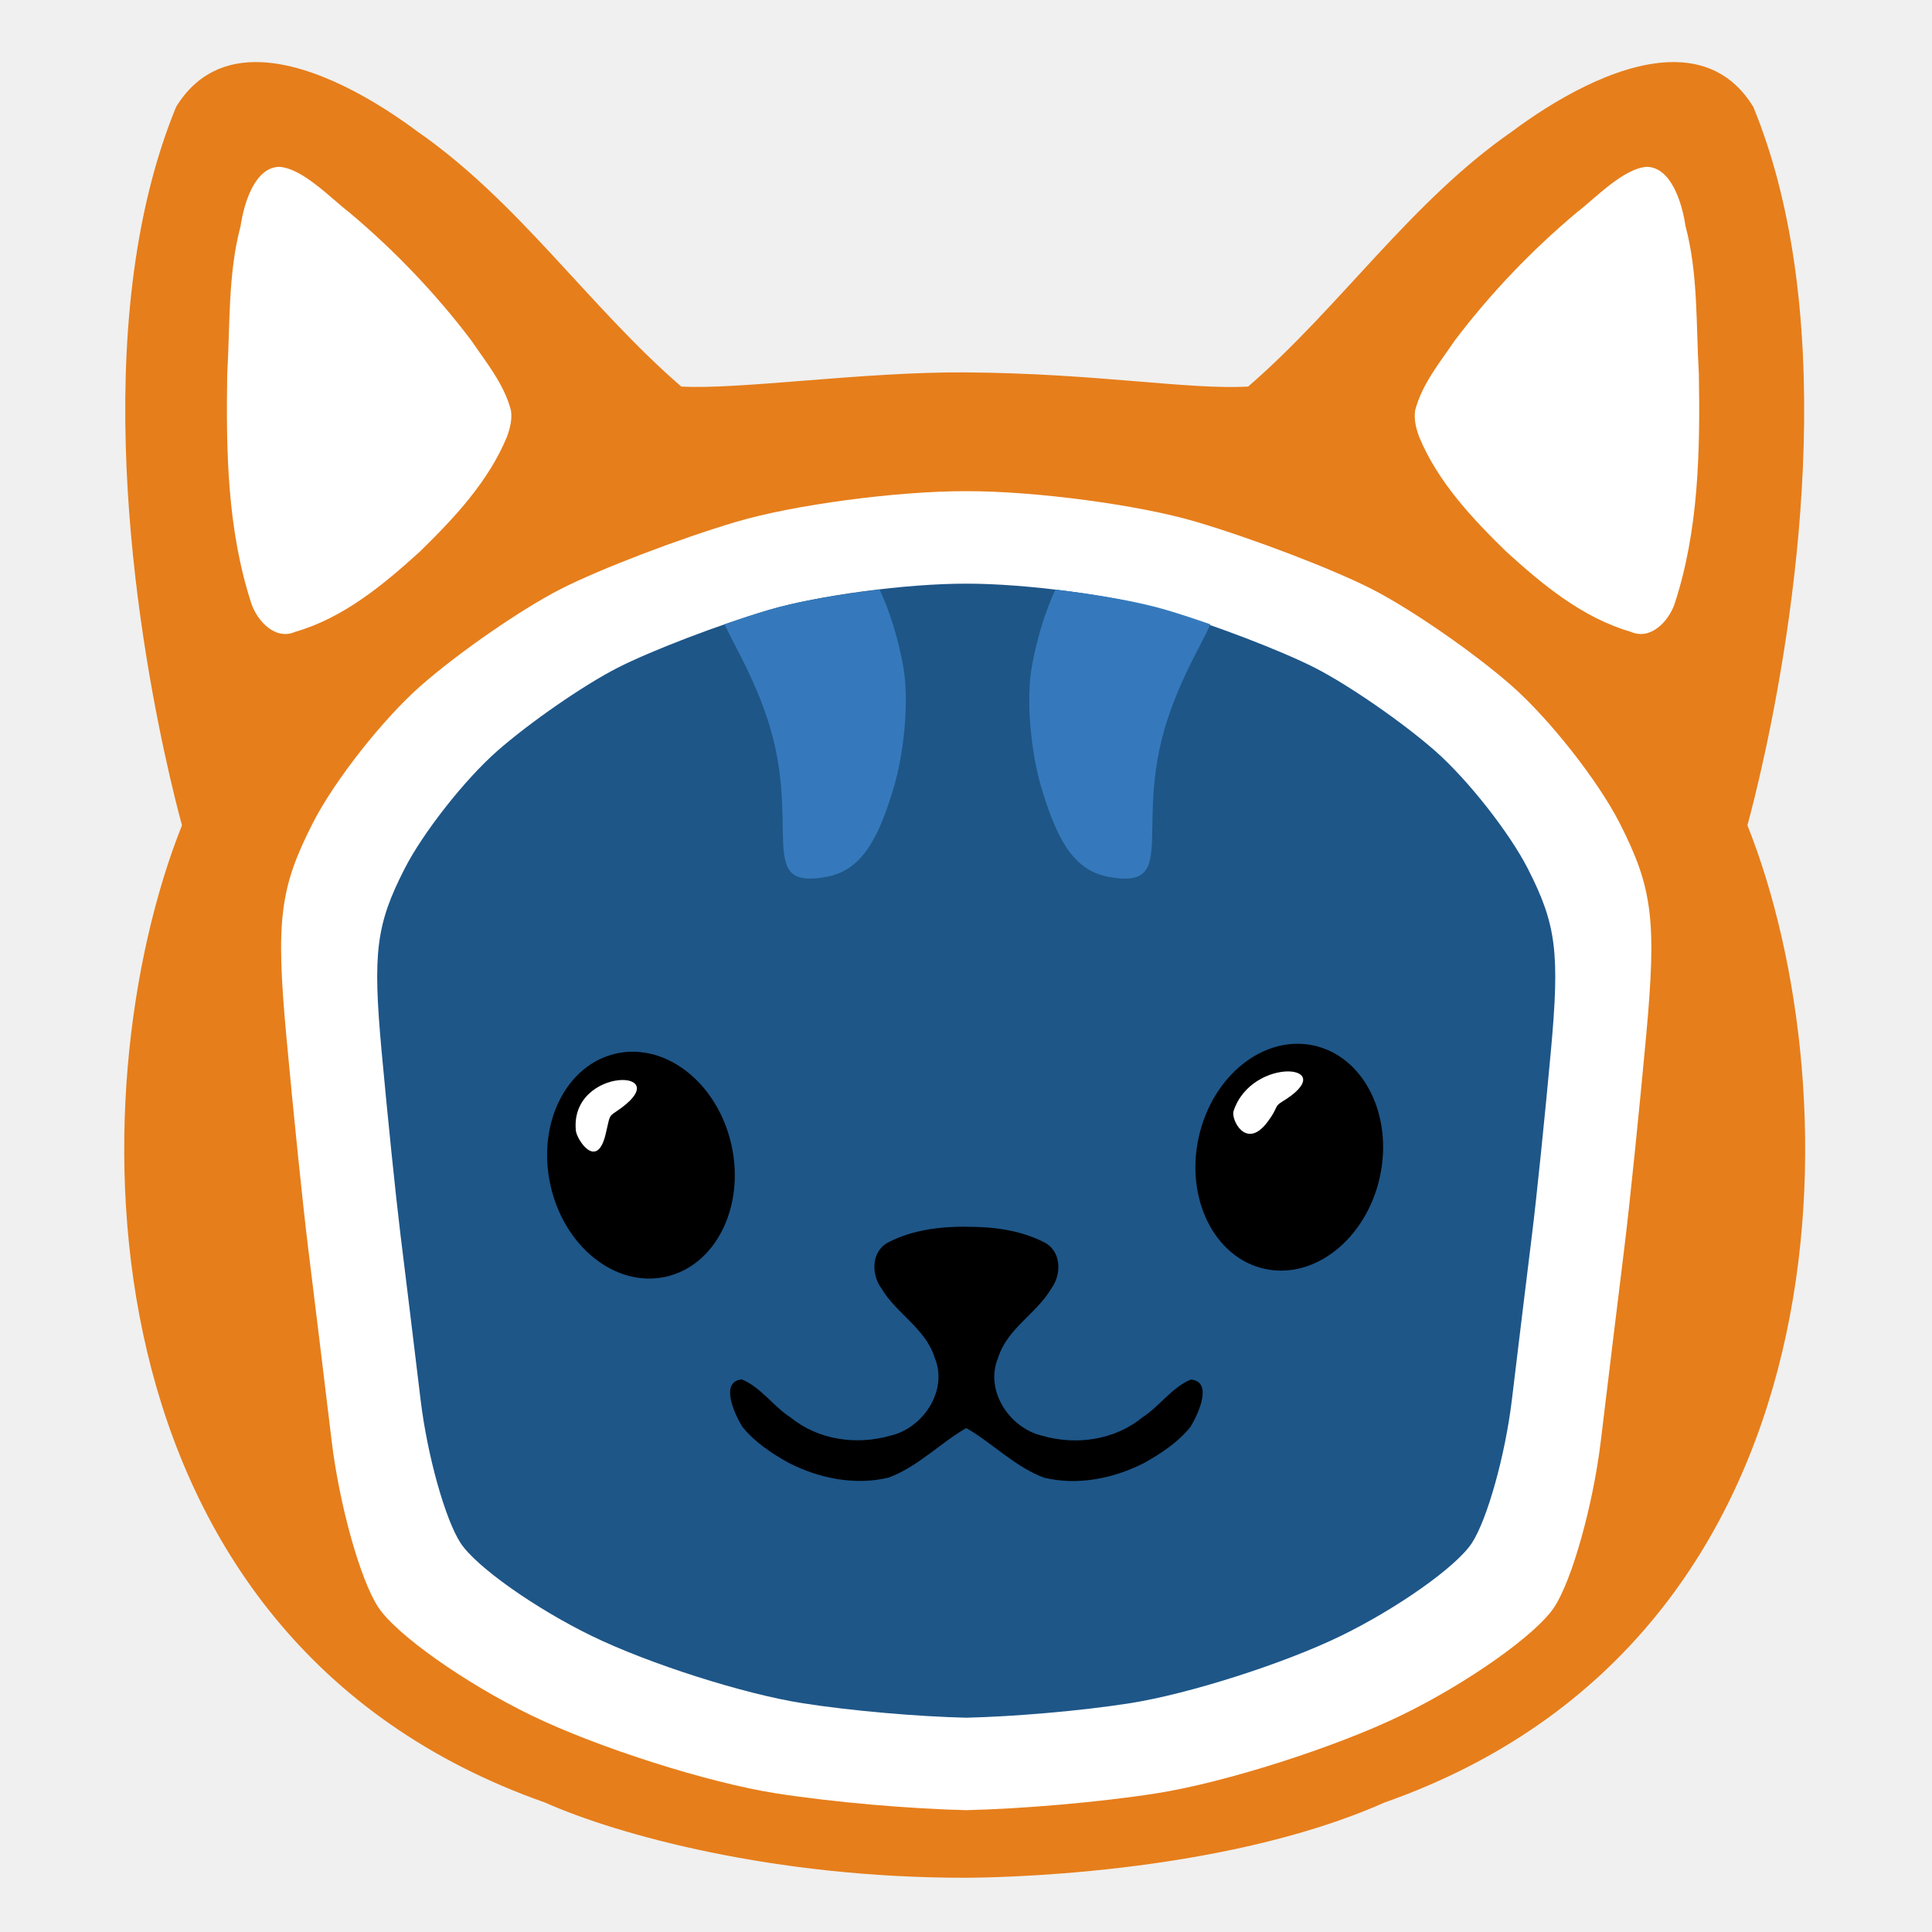
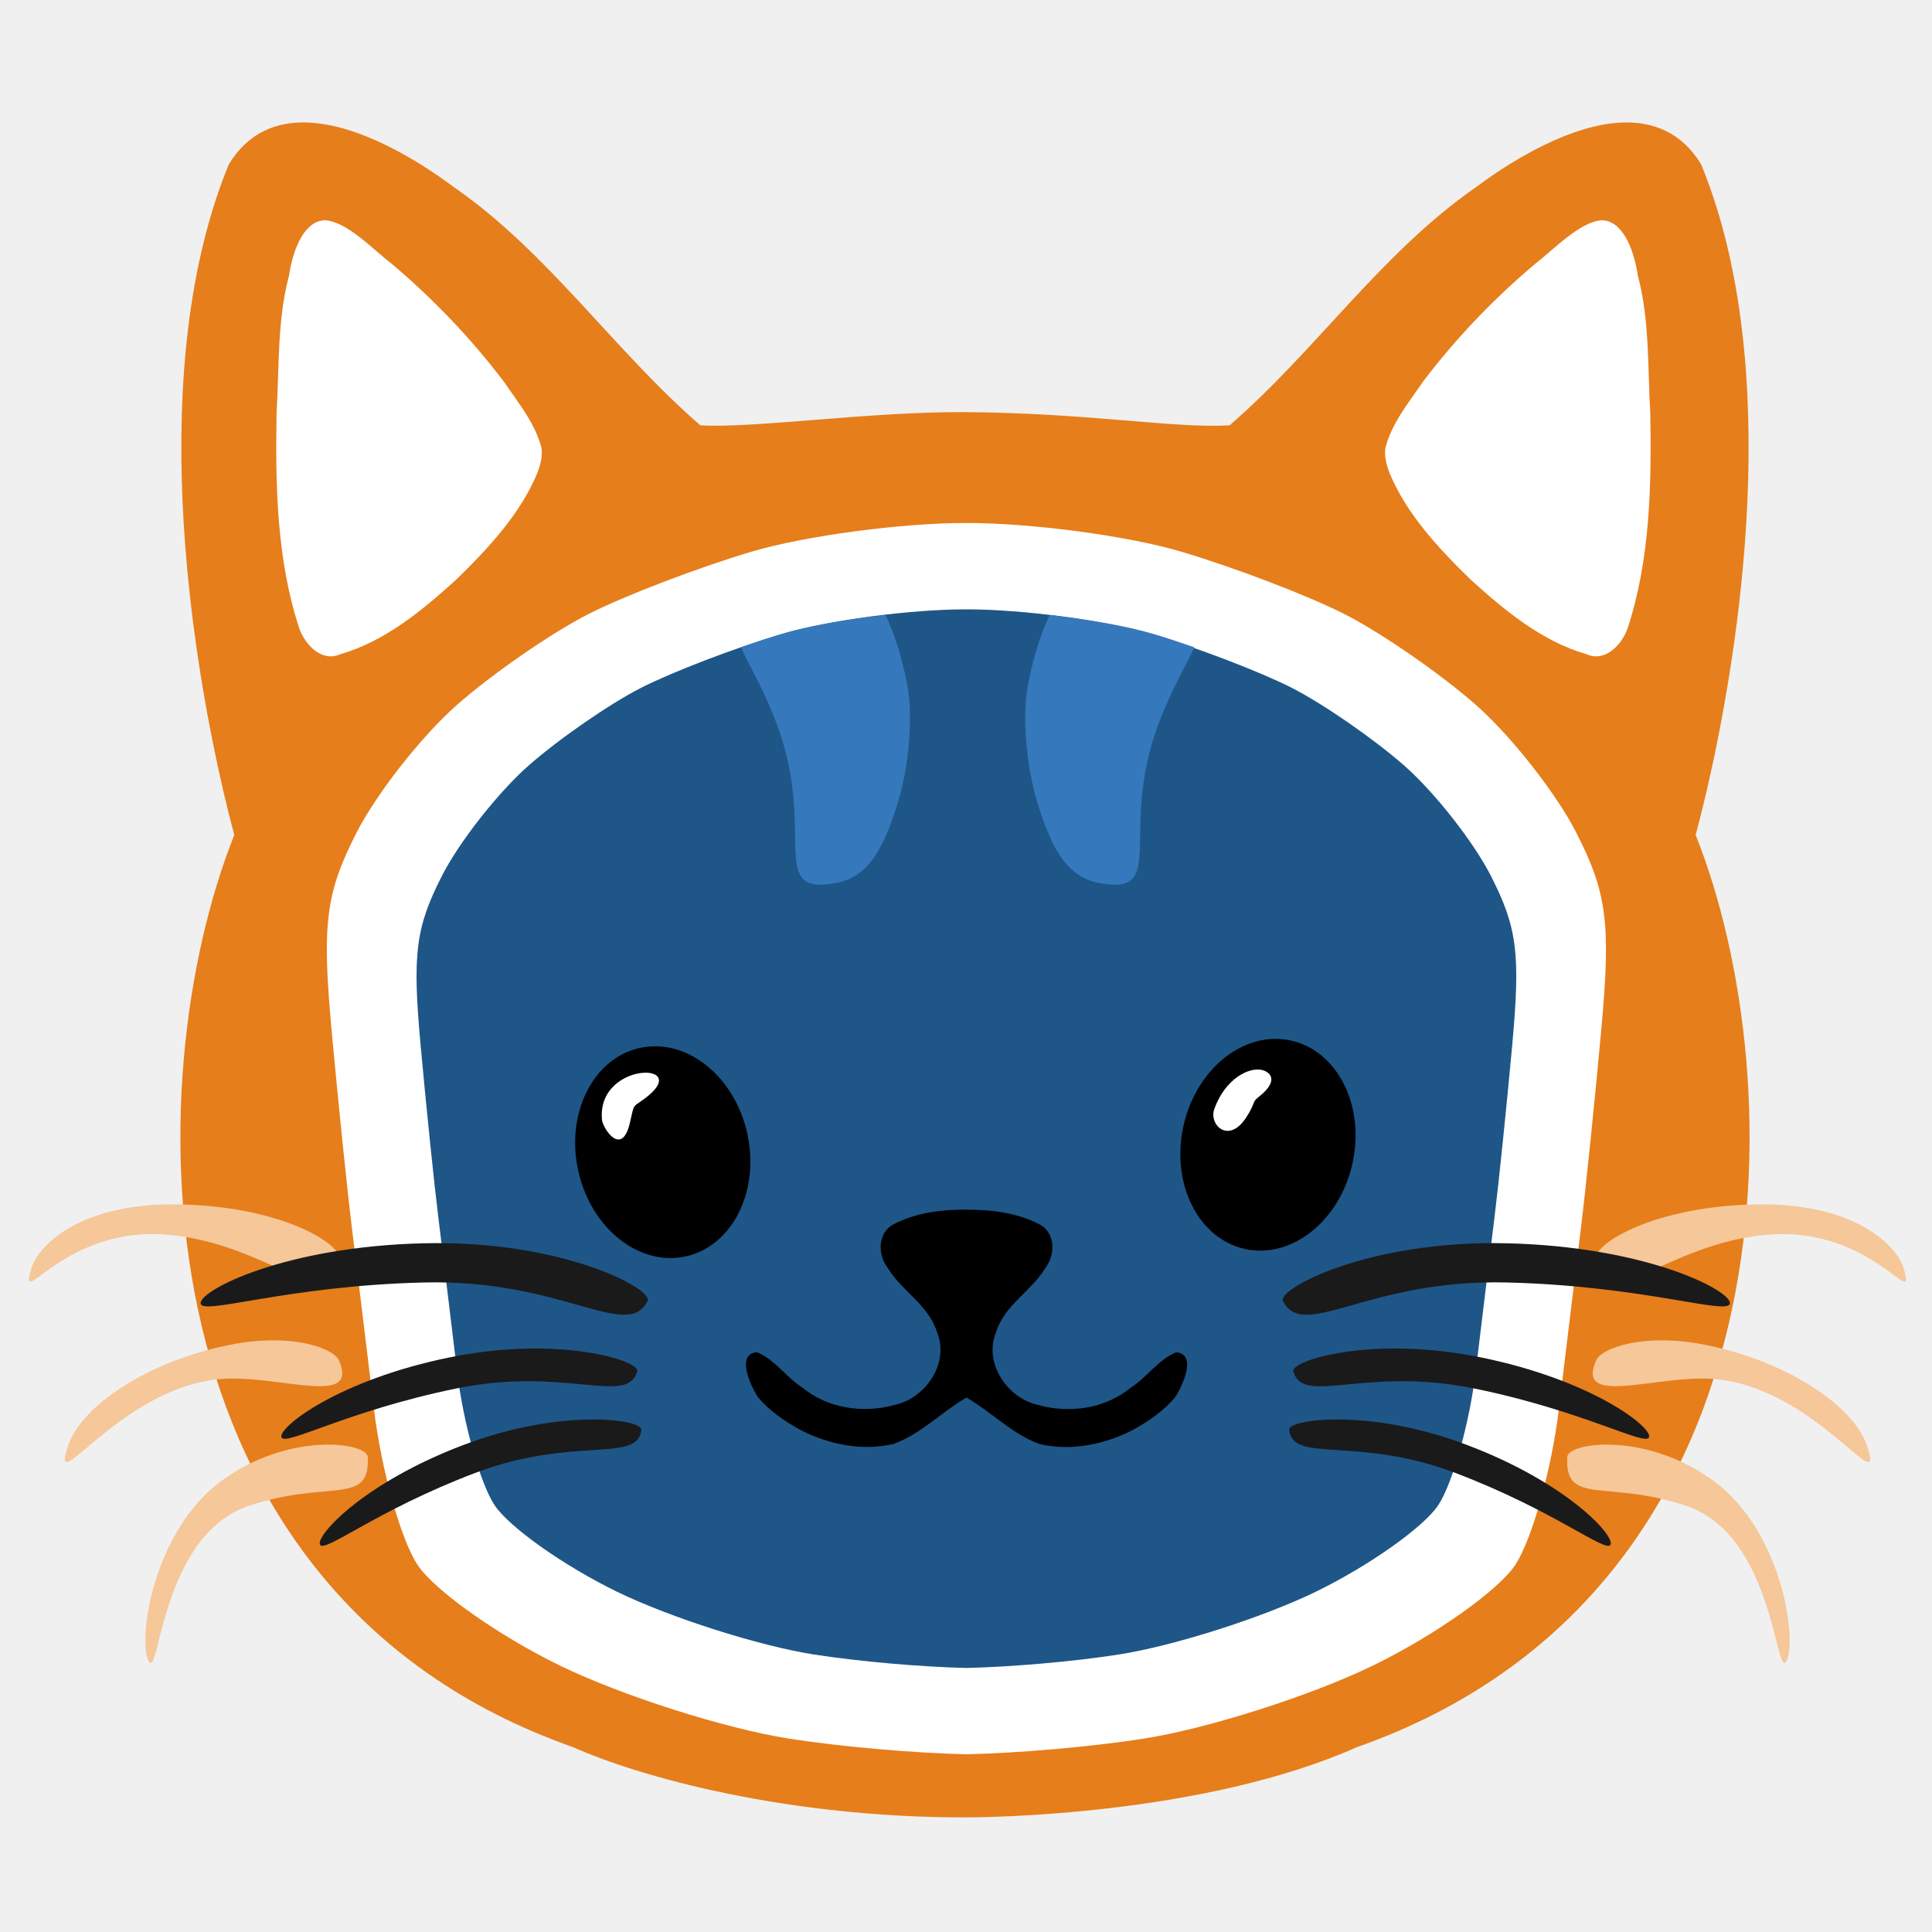
<svg xmlns="http://www.w3.org/2000/svg" width="512" height="512" viewBox="0 0 135.467 135.467" version="1.1" id="svg1" xml:space="preserve">
  <defs id="defs1" />
  <g id="layer1">
    <g id="g14459">
-       <path style="fill:#ffffff;stroke-width:14.37" d="m 72.251,124.744 c 6.09,-0.3 13.755,-1.342 17.033,-2.316 3.278,-0.974 8.525,-3.398 11.661,-5.387 3.136,-1.989 6.677,-5.106 7.87,-6.926 1.31,-2 2.785,-8.171 3.724,-15.588 0.855,-6.753 1.903,-16.253 2.328,-21.111 0.596,-6.807 0.3,-10.069 -1.287,-14.227 -1.133,-2.967 -4.26,-7.594 -6.949,-10.283 C 103.943,46.218 98.485,42.39 94.502,40.4 90.52,38.41 84.13,36.131 80.303,35.336 76.373,34.519 69.109,34.165 63.612,34.522 c -5.638,0.366 -12.725,1.764 -16.843,3.323 -3.91,1.48 -9.933,4.984 -13.383,7.788 -3.45,2.804 -8.082,8.083 -10.293,11.732 -3.641,6.009 -3.968,7.323 -3.468,13.934 0.304,4.015 1.226,12.227 2.049,18.25 0.823,6.022 1.987,12.978 2.587,15.457 0.6,2.479 2.47,6.146 4.156,8.15 1.686,2.004 5.915,5.032 9.397,6.729 3.482,1.697 10.164,3.608 14.848,4.245 4.684,0.638 13.499,0.914 19.589,0.615 z" id="path14465" />
-       <path id="path14461-2" style="fill:#e67e1b;stroke-width:14.37" d="M 18.247,4.357 C 15.938,4.276 13.818,5.099 12.35,7.492 10.969,10.852 10.06,14.494 9.506,18.234 6.964,35.376 11.86,54.558 12.76,57.868 5.322,76.519 5.191,114.769 38.207,126.388 c 5.123,2.279 16.08,5.282 29.435,5.275 1.551,0 17.856,-0.124 29.436,-5.275 33.016,-11.62 32.885,-49.869 25.447,-68.52 0.901,-3.31 5.797,-22.491 3.255,-39.634 C 125.225,14.494 124.317,10.852 122.936,7.492 121.468,5.099 119.348,4.276 117.038,4.357 113.189,4.492 108.812,7.136 106.044,9.202 98.914,14.141 93.999,21.499 87.519,27.103 83.287,27.344 76.917,26.17 67.643,26.111 60.452,26.07 51.83,27.335 47.767,27.103 41.287,21.499 36.372,14.141 29.242,9.202 26.474,7.136 22.097,4.492 18.247,4.357 Z" />
-       <path id="path14471" style="fill:#ffffff;stroke-width:15.869" d="m 67.75,34.439 c -4.854,-0.009 -12.109,0.958 -16.122,2.149 -4.014,1.19 -9.55,3.306 -12.301,4.707 -2.751,1.401 -7.166,4.455 -9.816,6.782 -2.65,2.327 -6.058,6.657 -7.569,9.619 -2.325,4.556 -2.608,6.844 -1.87,14.9 0.48,5.237 1.168,11.944 1.534,14.9 0.366,2.956 1.11,9.042 1.648,13.531 0.539,4.489 2.005,9.74 3.264,11.661 1.259,1.921 6.088,5.333 10.726,7.585 4.638,2.252 12.36,4.716 17.164,5.47 4.036,0.633 9.479,1.092 13.342,1.181 3.863,-0.089 9.307,-0.548 13.342,-1.181 4.803,-0.754 12.525,-3.217 17.164,-5.47 4.638,-2.252 9.468,-5.664 10.726,-7.585 1.259,-1.921 2.725,-7.172 3.264,-11.661 0.539,-4.489 1.282,-10.575 1.648,-13.531 0.366,-2.956 1.054,-9.663 1.533,-14.9 0.738,-8.057 0.455,-10.344 -1.87,-14.9 -1.511,-2.962 -4.919,-7.292 -7.569,-9.619 -2.65,-2.327 -7.065,-5.381 -9.816,-6.782 C 93.422,39.894 87.886,37.778 83.872,36.588 79.858,35.398 72.604,34.431 67.75,34.439 Z" />
-       <path style="fill:#ffffff;stroke-width:14.37" d="m 35.828,28.781 c -0.48,-1.853 -1.74,-3.372 -2.798,-4.929 -2.495,-3.295 -5.38,-6.303 -8.542,-8.961 -1.282,-0.974 -3.258,-3.097 -4.925,-3.194 -1.691,0.052 -2.454,2.526 -2.692,4.145 -0.899,3.384 -0.732,6.92 -0.939,10.385 -0.088,5.399 0.004,10.932 1.7,16.11 0.418,1.218 1.678,2.581 3.068,1.965 3.382,-0.975 6.175,-3.295 8.736,-5.619 2.414,-2.358 4.817,-4.915 6.119,-8.077 0.206,-0.58 0.368,-1.205 0.273,-1.824 z" id="path14469" />
-       <path id="path14460-0" style="fill:#1e5688;stroke-width:13.643" d="m 67.75,40.925 c -4.173,-0.008 -10.41,0.824 -13.861,1.847 -3.451,1.023 -8.211,2.843 -10.576,4.047 -2.365,1.204 -6.161,3.83 -8.439,5.831 -2.279,2.001 -5.209,5.724 -6.508,8.27 -1.999,3.917 -2.242,5.884 -1.607,12.811 0.412,4.502 1.004,10.269 1.318,12.811 0.315,2.541 0.954,7.774 1.417,11.633 0.463,3.859 1.724,8.374 2.806,10.026 1.082,1.652 5.234,4.585 9.222,6.522 3.988,1.937 10.627,4.055 14.757,4.703 3.47,0.544 8.15,0.939 11.471,1.015 3.321,-0.076 8.001,-0.471 11.471,-1.015 4.13,-0.648 10.769,-2.766 14.757,-4.703 3.988,-1.937 8.14,-4.87 9.222,-6.522 1.082,-1.652 2.343,-6.166 2.806,-10.026 0.463,-3.859 1.102,-9.092 1.417,-11.633 0.315,-2.541 0.906,-8.308 1.318,-12.811 0.634,-6.927 0.391,-8.893 -1.607,-12.811 -1.299,-2.546 -4.229,-6.269 -6.508,-8.27 C 98.347,50.649 94.551,48.023 92.186,46.819 89.822,45.615 85.062,43.795 81.611,42.772 78.16,41.749 71.923,40.917 67.75,40.925 Z" />
-       <path id="path14459-1" style="fill:#000000;stroke-width:13.643" d="m 67.764,86.012 c -1.874,-0.007 -3.746,0.222 -5.429,1.072 -1.246,0.609 -1.273,2.248 -0.529,3.257 1.048,1.773 3.089,2.804 3.73,4.851 0.961,2.289 -0.791,4.936 -3.095,5.471 -2.375,0.686 -5.076,0.308 -7.015,-1.283 -1.218,-0.778 -2.057,-2.097 -3.405,-2.658 -1.591,0.136 -0.498,2.472 0.035,3.328 0.859,1.063 2.043,1.856 3.236,2.517 2.132,1.094 4.667,1.61 7.022,1.036 2.035,-0.756 3.559,-2.376 5.408,-3.455 0.013,5.8e-4 0.023,0.006 0.035,0.008 v 0.008 c 0.015,-5.9e-4 0.027,-0.007 0.042,-0.008 1.848,1.079 3.373,2.699 5.408,3.455 2.355,0.573 4.89,0.057 7.022,-1.036 1.193,-0.661 2.378,-1.454 3.236,-2.517 0.533,-0.856 1.626,-3.191 0.035,-3.328 -1.349,0.561 -2.188,1.88 -3.405,2.658 -1.939,1.592 -4.64,1.969 -7.015,1.283 -2.304,-0.535 -4.056,-3.182 -3.095,-5.471 0.64,-2.046 2.682,-3.078 3.73,-4.851 0.744,-1.01 0.717,-2.648 -0.529,-3.257 -1.681,-0.849 -3.55,-1.079 -5.422,-1.072 z" />
-       <ellipse style="fill:#000000;stroke-width:3.61" id="path14464" cx="105.805" cy="59.675" rx="6.501" ry="8.017" transform="rotate(12.48649)" />
-       <ellipse style="fill:#000000;stroke-width:3.61" id="path14464-0" cx="-26.216" cy="89.482" rx="6.501" ry="8.017" transform="matrix(-0.976347,0.2162094,0.2162094,0.976347,0,0)" />
-       <path style="fill:#ffffff;stroke-width:14.37" d="m 99.225,28.781 c 0.48,-1.853 1.74,-3.372 2.798,-4.929 2.495,-3.295 5.38,-6.303 8.542,-8.961 1.282,-0.974 3.258,-3.097 4.925,-3.194 1.691,0.052 2.454,2.526 2.692,4.145 0.899,3.384 0.732,6.92 0.939,10.385 0.088,5.399 -0.004,10.932 -1.7,16.11 -0.418,1.218 -1.678,2.581 -3.068,1.965 -3.382,-0.975 -6.175,-3.295 -8.736,-5.619 -2.414,-2.358 -4.817,-4.915 -6.119,-8.077 -0.206,-0.58 -0.368,-1.205 -0.273,-1.824 z" id="path14472" />
-       <path id="path14474" style="fill:#3579bc;stroke-width:0.224" d="m 61.678,41.343 c -2.905,0.339 -5.805,0.84 -7.789,1.429 -0.952,0.282 -2.003,0.63 -3.076,1.004 0.61,1.379 1.692,3.058 2.746,5.908 2.952,7.986 -0.837,12.796 4.432,11.79 2.466,-0.471 3.625,-2.714 4.699,-6.338 0.648,-2.188 1.111,-5.96 0.617,-8.549 -0.381,-1.995 -0.936,-3.759 -1.628,-5.243 z" />
-       <path id="path14475" style="fill:#3579bc;stroke-width:0.224" d="m 74.005,41.343 c 2.905,0.339 5.805,0.84 7.789,1.429 0.952,0.282 2.003,0.63 3.076,1.004 -0.61,1.379 -1.692,3.058 -2.746,5.908 -2.952,7.986 0.837,12.796 -4.432,11.79 -2.466,-0.471 -3.625,-2.714 -4.699,-6.338 -0.648,-2.188 -1.111,-5.96 -0.617,-8.549 0.381,-1.995 0.936,-3.759 1.628,-5.243 z" />
-       <path id="path14476" style="fill:#ffffff;stroke-width:4.808" d="m 86.493,77.911 c -0.188,0.577 0.866,2.734 2.346,0.804 0.801,-1.044 0.491,-1.121 1.033,-1.449 4.387,-2.647 -2.099,-3.279 -3.379,0.645 z" />
-       <path id="path14477" style="fill:#ffffff;stroke-width:4.808" d="m 40.379,79.284 c 0.061,0.604 1.453,2.783 2.071,0.302 0.318,-1.277 0.193,-1.277 0.723,-1.627 4.684,-3.092 -3.256,-3.259 -2.794,1.325 z" />
+       <path style="fill:#ffffff;stroke-width:13.414" d="m 71.964,120.971 c 5.685,-0.28 12.84,-1.253 15.9,-2.162 3.06,-0.909 7.958,-3.172 10.886,-5.029 2.927,-1.857 6.233,-4.766 7.346,-6.466 1.223,-1.867 2.599,-7.627 3.477,-14.552 0.799,-6.304 1.777,-15.172 2.173,-19.707 0.556,-6.354 0.28,-9.4 -1.202,-13.281 -1.058,-2.77 -3.977,-7.089 -6.486,-9.599 -2.51,-2.51 -7.605,-6.083 -11.323,-7.941 -3.718,-1.858 -9.682,-3.985 -13.255,-4.728 -3.669,-0.763 -10.45,-1.093 -15.582,-0.76 -5.263,0.342 -11.878,1.647 -15.723,3.102 -3.65,1.381 -9.272,4.653 -12.493,7.27 -3.221,2.617 -7.545,7.546 -9.609,10.952 -3.399,5.609 -3.704,6.836 -3.237,13.007 0.283,3.748 1.144,11.414 1.913,17.036 0.768,5.622 1.855,12.115 2.415,14.429 0.56,2.314 2.305,5.738 3.879,7.608 1.574,1.87 5.521,4.697 8.772,6.281 3.251,1.584 9.488,3.368 13.861,3.963 4.373,0.595 12.602,0.854 18.287,0.574 z" id="path14465" />
+       <path id="path14461-2" style="fill:#e67e1b;stroke-width:13.414" d="m 21.551,8.59 c -2.156,-0.076 -4.135,0.692 -5.505,2.927 -1.289,3.136 -2.137,6.537 -2.655,10.028 -2.373,16.002 2.197,33.908 3.038,36.998 -6.943,17.411 -7.066,53.117 23.754,63.964 4.783,2.127 15.011,4.931 27.478,4.924 1.448,0 16.668,-0.116 27.479,-4.924 30.821,-10.847 30.698,-46.552 23.754,-63.964 0.841,-3.09 5.411,-20.996 3.038,-36.998 -0.518,-3.491 -1.366,-6.891 -2.655,-10.028 -1.37,-2.234 -3.349,-3.002 -5.505,-2.927 -3.593,0.126 -7.68,2.595 -10.263,4.522 C 96.853,17.723 92.265,24.592 86.216,29.823 82.266,30.049 76.319,28.952 67.662,28.897 60.95,28.859 52.901,30.04 49.107,29.823 43.059,24.592 38.47,17.723 31.814,13.112 29.231,11.184 25.145,8.716 21.551,8.59 Z" />
+       <path id="path14471" style="fill:#ffffff;stroke-width:14.814" d="m 67.762,36.672 c -4.531,-0.008 -11.303,0.895 -15.05,2.006 -3.747,1.111 -8.915,3.086 -11.483,4.394 -2.568,1.308 -6.689,4.158 -9.163,6.331 -2.474,2.172 -5.655,6.215 -7.066,8.979 -2.17,4.253 -2.434,6.389 -1.745,13.909 0.448,4.889 1.09,11.15 1.432,13.909 0.342,2.759 1.036,8.441 1.539,12.631 0.503,4.19 1.872,9.092 3.047,10.886 1.175,1.793 5.683,4.978 10.013,7.081 4.33,2.103 11.538,4.402 16.022,5.106 3.767,0.591 8.849,1.019 12.455,1.102 3.606,-0.083 8.688,-0.511 12.455,-1.102 4.484,-0.704 11.692,-3.003 16.022,-5.106 4.33,-2.103 8.838,-5.288 10.013,-7.081 1.175,-1.793 2.544,-6.695 3.047,-10.886 0.503,-4.19 1.197,-9.872 1.539,-12.631 0.342,-2.759 0.984,-9.021 1.431,-13.909 0.689,-7.521 0.425,-9.656 -1.745,-13.909 -1.41,-2.765 -4.591,-6.807 -7.066,-8.979 -2.474,-2.172 -6.596,-5.023 -9.163,-6.331 -2.568,-1.308 -7.736,-3.283 -11.483,-4.394 -3.747,-1.111 -10.519,-2.014 -15.05,-2.006 z" />
+       <path style="fill:#ffffff;stroke-width:13.414" d="m 37.963,31.39 c -0.448,-1.729 -1.625,-3.148 -2.612,-4.601 -2.329,-3.076 -5.022,-5.884 -7.974,-8.365 -1.197,-0.909 -3.042,-2.891 -4.597,-2.981 -1.578,0.048 -2.29,2.358 -2.513,3.869 -0.839,3.159 -0.683,6.46 -0.876,9.694 -0.082,5.04 0.003,10.205 1.587,15.038 0.39,1.137 1.567,2.409 2.864,1.835 3.157,-0.91 5.764,-3.076 8.155,-5.246 2.253,-2.201 4.497,-4.588 5.712,-7.54 0.192,-0.541 0.344,-1.125 0.255,-1.703 z" id="path14469" />
+       <path id="path14460-0" style="fill:#1e5688;stroke-width:12.736" d="m 67.762,42.726 c -3.896,-0.007 -9.718,0.769 -12.939,1.724 -3.221,0.955 -7.665,2.653 -9.872,3.778 -2.208,1.124 -5.751,3.575 -7.878,5.443 -2.127,1.868 -4.862,5.343 -6.075,7.72 -1.866,3.657 -2.093,5.493 -1.501,11.959 0.385,4.203 0.937,9.586 1.231,11.959 0.294,2.372 0.891,7.257 1.323,10.86 0.432,3.603 1.609,7.817 2.619,9.359 1.01,1.542 4.886,4.28 8.609,6.088 3.722,1.808 9.92,3.785 13.775,4.39 3.239,0.508 7.608,0.876 10.708,0.948 3.101,-0.071 7.469,-0.44 10.708,-0.948 3.855,-0.605 10.053,-2.582 13.775,-4.39 3.722,-1.808 7.598,-4.546 8.609,-6.088 1.01,-1.542 2.187,-5.756 2.619,-9.359 0.432,-3.603 1.029,-8.487 1.323,-10.86 0.294,-2.372 0.846,-7.756 1.231,-11.959 0.592,-6.466 0.365,-8.302 -1.501,-11.959 -1.213,-2.377 -3.948,-5.852 -6.075,-7.72 C 96.324,51.803 92.781,49.352 90.573,48.228 88.366,47.104 83.922,45.405 80.701,44.45 77.48,43.495 71.657,42.719 67.762,42.726 Z" />
+       <path id="path14459-1" style="fill:#000000;stroke-width:12.736" d="m 67.775,84.815 c -1.75,-0.007 -3.497,0.207 -5.068,1 -1.163,0.569 -1.188,2.098 -0.494,3.041 0.978,1.655 2.884,2.618 3.482,4.528 0.897,2.137 -0.739,4.608 -2.889,5.107 -2.217,0.64 -4.739,0.288 -6.549,-1.198 -1.137,-0.726 -1.92,-1.957 -3.179,-2.481 -1.485,0.127 -0.465,2.308 0.033,3.106 0.801,0.992 1.907,1.733 3.021,2.35 1.99,1.021 4.357,1.503 6.555,0.967 1.899,-0.705 3.323,-2.218 5.048,-3.225 0.012,5.42e-4 0.022,0.006 0.033,0.007 v 0.007 c 0.014,-5.51e-4 0.025,-0.006 0.04,-0.007 1.726,1.007 3.149,2.52 5.048,3.225 2.198,0.535 4.565,0.053 6.555,-0.967 1.114,-0.617 2.219,-1.357 3.021,-2.35 0.498,-0.799 1.518,-2.979 0.033,-3.106 -1.259,0.524 -2.042,1.755 -3.179,2.481 -1.81,1.486 -4.331,1.838 -6.549,1.198 -2.151,-0.5 -3.786,-2.97 -2.889,-5.107 0.598,-1.91 2.503,-2.873 3.482,-4.528 0.694,-0.942 0.669,-2.472 -0.494,-3.041 -1.569,-0.792 -3.314,-1.007 -5.061,-1 z" />
+       <ellipse style="fill:#000000;stroke-width:3.37" id="path14464" cx="104.157" cy="59.146" rx="6.069" ry="7.483" transform="rotate(12.48649)" />
+       <ellipse style="fill:#000000;stroke-width:3.37" id="path14464-0" cx="-27.906" cy="88.924" rx="6.069" ry="7.483" transform="matrix(-0.976347,0.2162094,0.2162094,0.976347,0,0)" />
+       <path style="fill:#ffffff;stroke-width:13.414" d="m 97.144,31.39 c 0.448,-1.729 1.625,-3.148 2.612,-4.601 2.329,-3.076 5.022,-5.884 7.974,-8.365 1.197,-0.909 3.042,-2.891 4.597,-2.981 1.578,0.048 2.29,2.358 2.513,3.869 0.839,3.159 0.683,6.46 0.876,9.694 0.082,5.04 -0.004,10.205 -1.587,15.038 -0.39,1.137 -1.567,2.409 -2.864,1.835 -3.157,-0.91 -5.764,-3.076 -8.155,-5.246 -2.253,-2.201 -4.497,-4.588 -5.712,-7.54 -0.192,-0.541 -0.344,-1.125 -0.255,-1.703 z" id="path14472" />
+       <path id="path14474" style="fill:#3579bc;stroke-width:0.209" d="m 62.094,43.116 c -2.712,0.316 -5.419,0.784 -7.271,1.334 -0.888,0.263 -1.87,0.588 -2.872,0.937 0.57,1.287 1.58,2.854 2.563,5.515 2.756,7.455 -0.781,11.945 4.137,11.006 2.302,-0.439 3.384,-2.533 4.387,-5.917 0.605,-2.042 1.037,-5.564 0.576,-7.981 -0.355,-1.862 -0.874,-3.509 -1.52,-4.895 z" />
+       <path id="path14475" style="fill:#3579bc;stroke-width:0.209" d="m 73.601,43.116 c 2.712,0.316 5.419,0.784 7.271,1.334 0.888,0.263 1.87,0.588 2.872,0.937 -0.57,1.287 -1.58,2.854 -2.563,5.515 -2.756,7.455 0.781,11.945 -4.137,11.006 -2.302,-0.439 -3.384,-2.533 -4.387,-5.917 -0.605,-2.042 -1.037,-5.564 -0.576,-7.981 0.355,-1.862 0.874,-3.509 1.52,-4.895 z" />
+       <path id="path14476" style="fill:#ffffff;stroke-width:4.488" d="m 85.14,77.774 c -0.385,1.085 1.005,2.482 2.242,0.578 0.669,-1.03 0.389,-1.06 0.856,-1.424 1.426,-1.11 0.886,-1.726 0.288,-1.894 -0.902,-0.252 -2.619,0.575 -3.386,2.739 z" />
+       <path id="path14477" style="fill:#ffffff;stroke-width:4.488" d="m 42.211,78.534 c 0.057,0.564 1.356,2.597 1.934,0.282 0.297,-1.192 0.181,-1.192 0.675,-1.518 4.373,-2.887 -3.04,-3.042 -2.608,1.237 z" />
+       <path id="path14490" style="fill:#f5c799;fill-opacity:1;stroke:none;stroke-width:0.533;stroke-dasharray:none;stroke-opacity:1" d="m 133.457,88.861 c 1.051,3.396 -2.128,-2.981 -9.637,-2.277 -7.106,0.666 -11.283,5.842 -11.957,1.789 -0.198,-1.192 4.24,-3.831 11.377,-3.925 7.136,-0.093 9.812,3.105 10.217,4.413 z" />
+       <path id="path14491" style="fill:#f5c799;fill-opacity:1;stroke:none;stroke-width:0.533;stroke-dasharray:none;stroke-opacity:1" d="m 119.839,96.673 c -4.016,-0.175 -9.356,1.951 -7.922,-1.289 0.391,-0.883 3.373,-1.933 7.592,-1.1 5.923,1.168 10.458,4.362 11.372,7.019 1.495,4.348 -3.717,-4.31 -11.042,-4.629 z" />
+       <path id="path14492" style="fill:#f5c799;fill-opacity:1;stroke:none;stroke-width:0.533;stroke-dasharray:none;stroke-opacity:1" d="m 125.266,116.456 c -0.763,1.525 -0.827,-8.809 -7.048,-10.877 -5.612,-1.865 -8.501,0.046 -8.328,-3.42 0.051,-1.02 5.539,-1.812 10.295,1.704 4.756,3.516 5.844,11.068 5.081,12.593 z" />
+       <path id="path14501" style="fill:#f5c799;fill-opacity:1;stroke:none;stroke-width:0.533;stroke-dasharray:none;stroke-opacity:1" d="m 2.221,88.861 c -1.051,3.396 2.128,-2.981 9.637,-2.277 7.106,0.666 11.283,5.842 11.957,1.789 0.198,-1.192 -4.24,-3.831 -11.377,-3.925 -7.136,-0.093 -9.812,3.105 -10.217,4.413 z" />
+       <path id="path14481" style="fill:#1a1a1a;stroke-width:0.256" d="m 14.066,91.373 c 0.017,0.921 5.954,-1.221 15.694,-1.45 9.74,-0.229 14.203,4.139 15.644,1.3 0.424,-0.835 -5.954,-4.276 -15.694,-4.047 -9.74,0.229 -15.661,3.277 -15.644,4.198 z" />
+       <path id="path14502" style="fill:#f5c799;fill-opacity:1;stroke:none;stroke-width:0.533;stroke-dasharray:none;stroke-opacity:1" d="m 15.84,96.673 c 4.016,-0.175 9.356,1.951 7.922,-1.289 -0.391,-0.883 -3.373,-1.933 -7.592,-1.1 -5.923,1.168 -10.458,4.362 -11.372,7.019 -1.495,4.348 3.717,-4.31 11.042,-4.629 z" />
+       <path id="path14482" style="fill:#1a1a1a;stroke-width:0.207" d="m 19.73,100.757 c 0.165,0.729 4.543,-1.823 12.267,-3.401 7.724,-1.578 12.002,1.253 12.682,-1.209 0.2,-0.724 -5.451,-2.544 -13.175,-0.966 -7.724,1.578 -11.939,4.847 -11.774,5.576 z" />
+       <path id="path14503" style="fill:#f5c799;fill-opacity:1;stroke:none;stroke-width:0.533;stroke-dasharray:none;stroke-opacity:1" d="m 10.413,116.456 c 0.763,1.525 0.827,-8.809 7.048,-10.877 5.612,-1.865 8.501,0.046 8.328,-3.42 -0.051,-1.02 -5.539,-1.812 -10.295,1.704 -4.756,3.516 -5.844,11.068 -5.081,12.593 z" />
+       <path id="path14483" style="fill:#1a1a1a;stroke-width:0.197" d="m 22.434,108.298 c 0.281,0.655 3.932,-2.384 10.882,-5.019 6.95,-2.635 11.442,-0.64 11.65,-3.038 0.061,-0.705 -5.539,-1.551 -12.489,1.084 -6.95,2.635 -10.324,6.319 -10.042,6.973 z" />
+       <path id="path14496" style="fill:#1a1a1a;stroke-width:0.256" d="m 121.298,91.373 c -0.017,0.921 -5.954,-1.221 -15.694,-1.45 -9.74,-0.229 -14.203,4.139 -15.644,1.3 -0.424,-0.835 5.954,-4.276 15.694,-4.047 9.74,0.229 15.661,3.277 15.644,4.198 z" />
+       <path id="path14497" style="fill:#1a1a1a;stroke-width:0.207" d="m 115.634,100.757 c -0.165,0.729 -4.543,-1.823 -12.267,-3.401 -7.724,-1.578 -12.002,1.253 -12.682,-1.209 -0.2,-0.724 5.451,-2.544 13.175,-0.966 7.724,1.578 11.939,4.847 11.774,5.576 z" />
+       <path id="path14498" style="fill:#1a1a1a;stroke-width:0.197" d="m 112.93,108.298 c -0.281,0.655 -3.932,-2.384 -10.882,-5.019 -6.95,-2.635 -11.442,-0.64 -11.65,-3.038 -0.061,-0.705 5.539,-1.551 12.489,1.084 6.95,2.635 10.324,6.319 10.042,6.973 z" />
    </g>
    <g id="g14429" />
  </g>
</svg>
